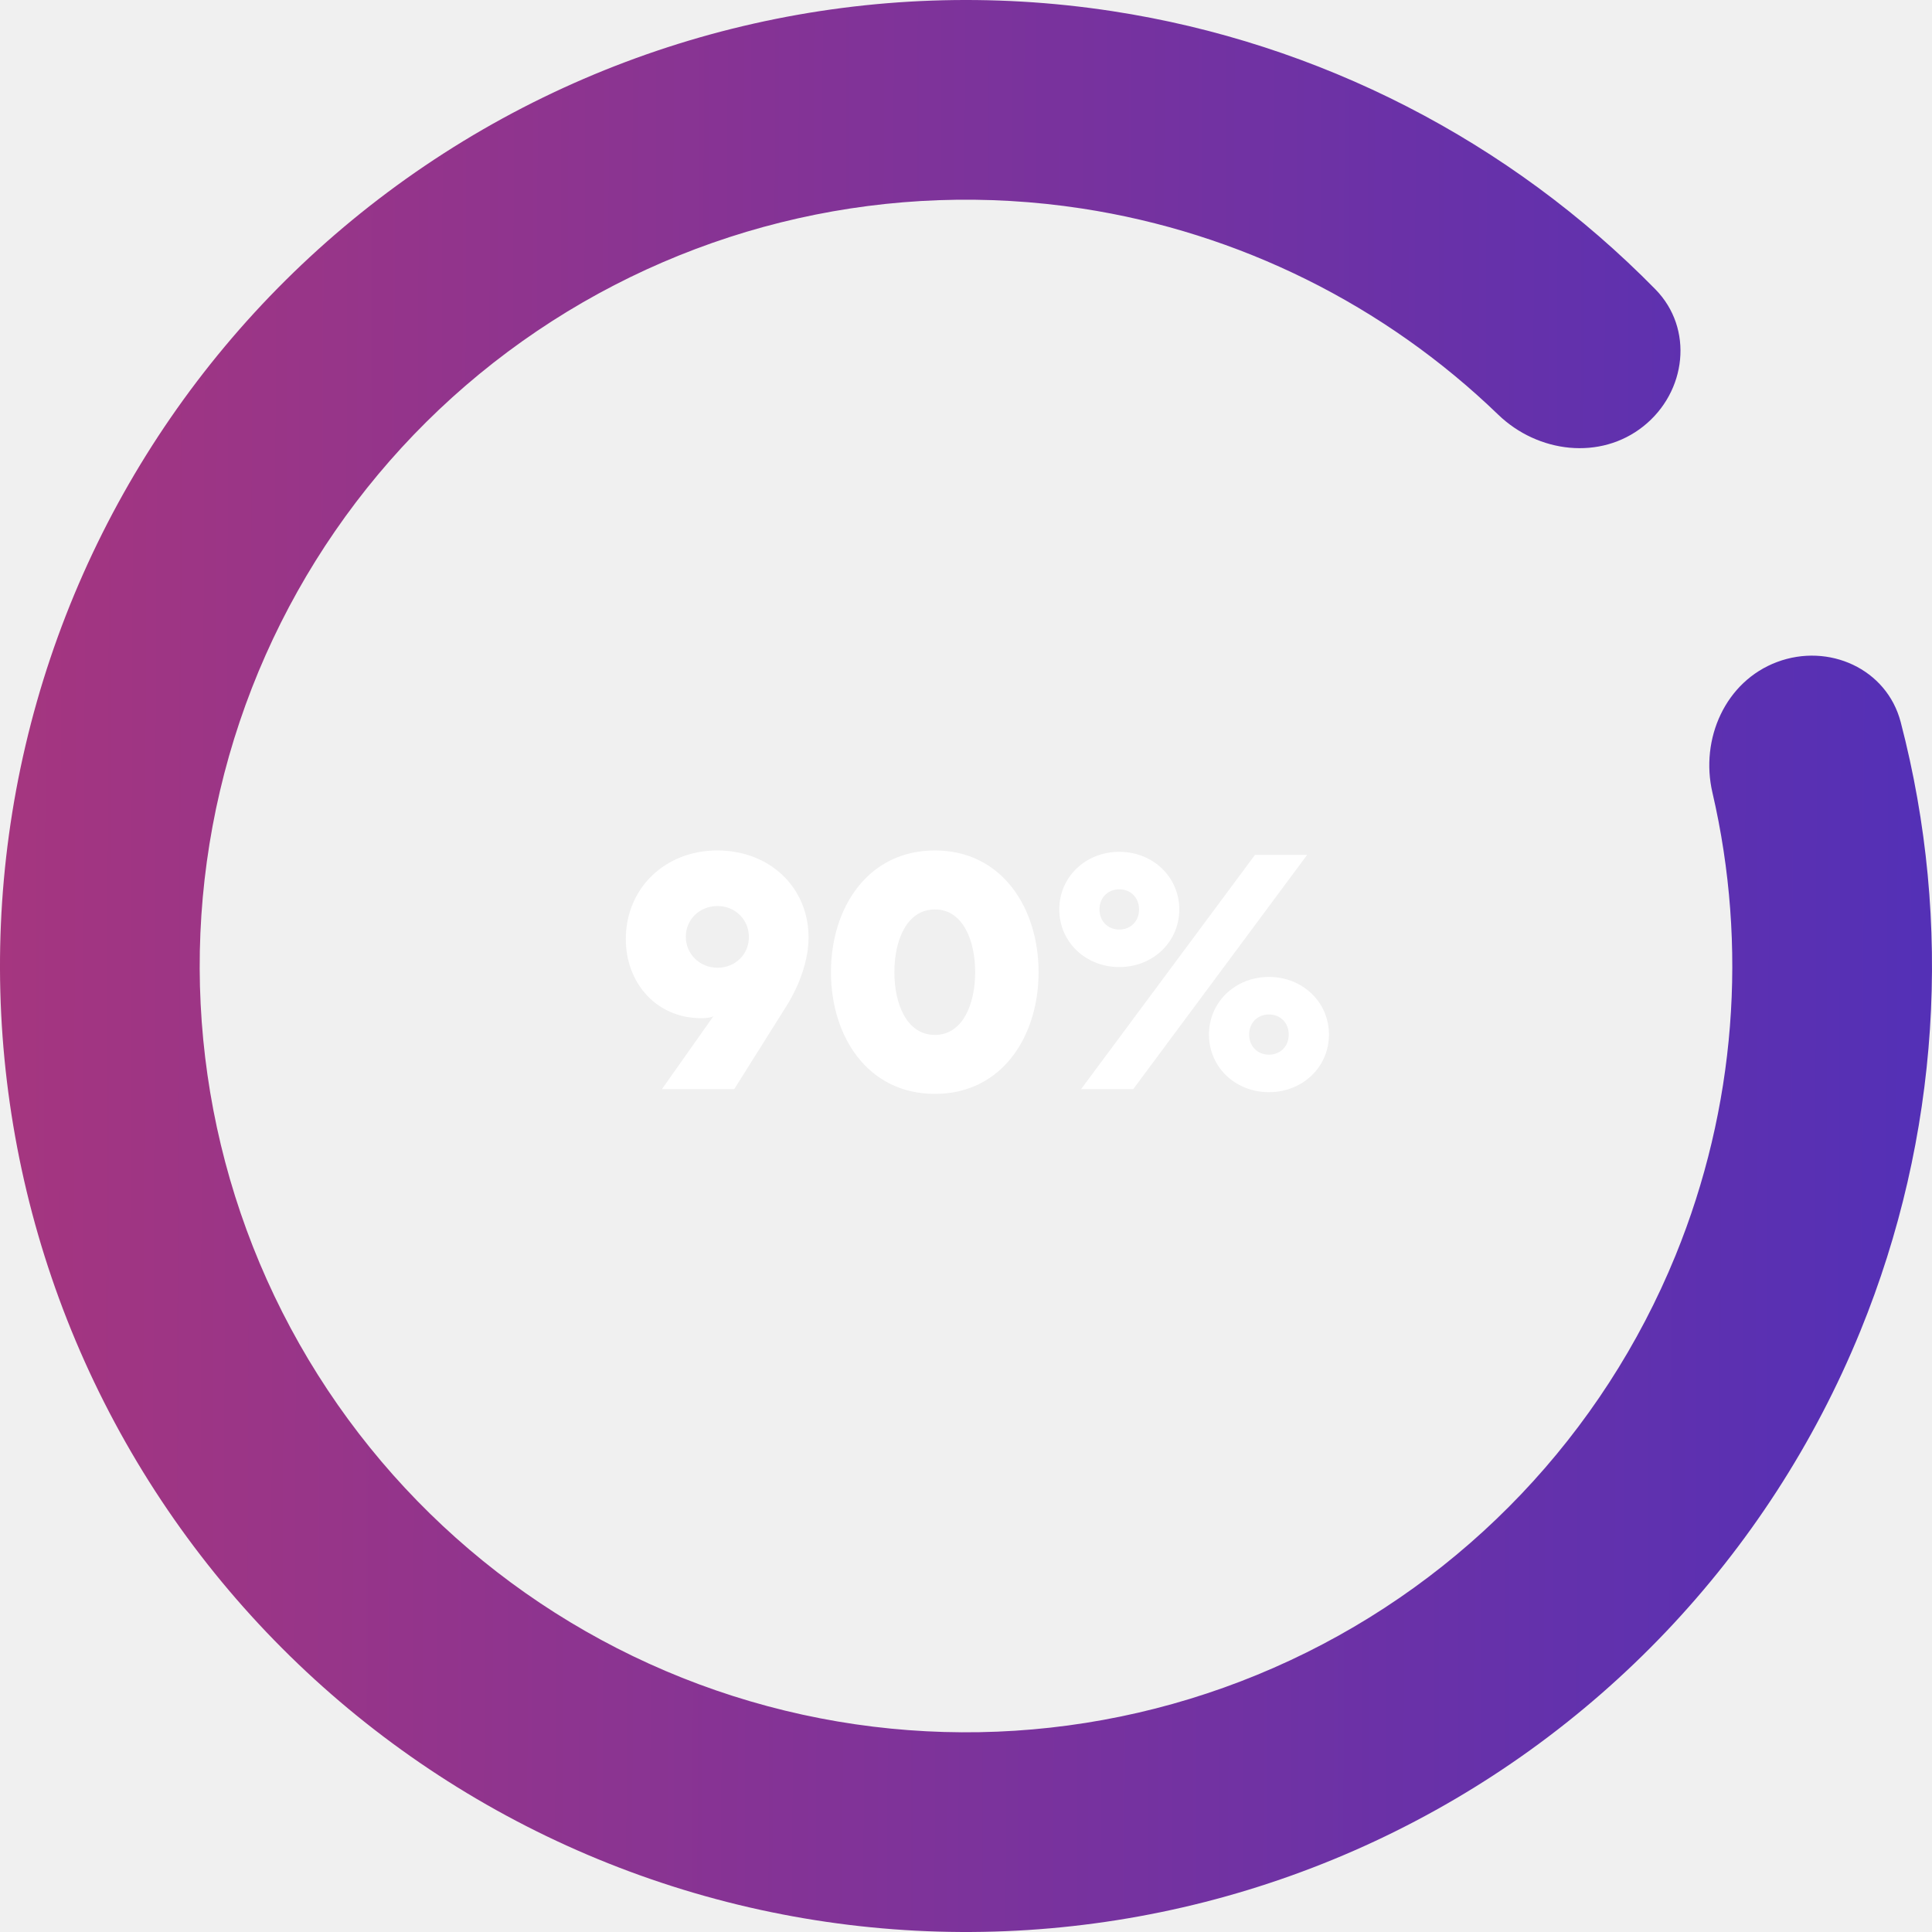
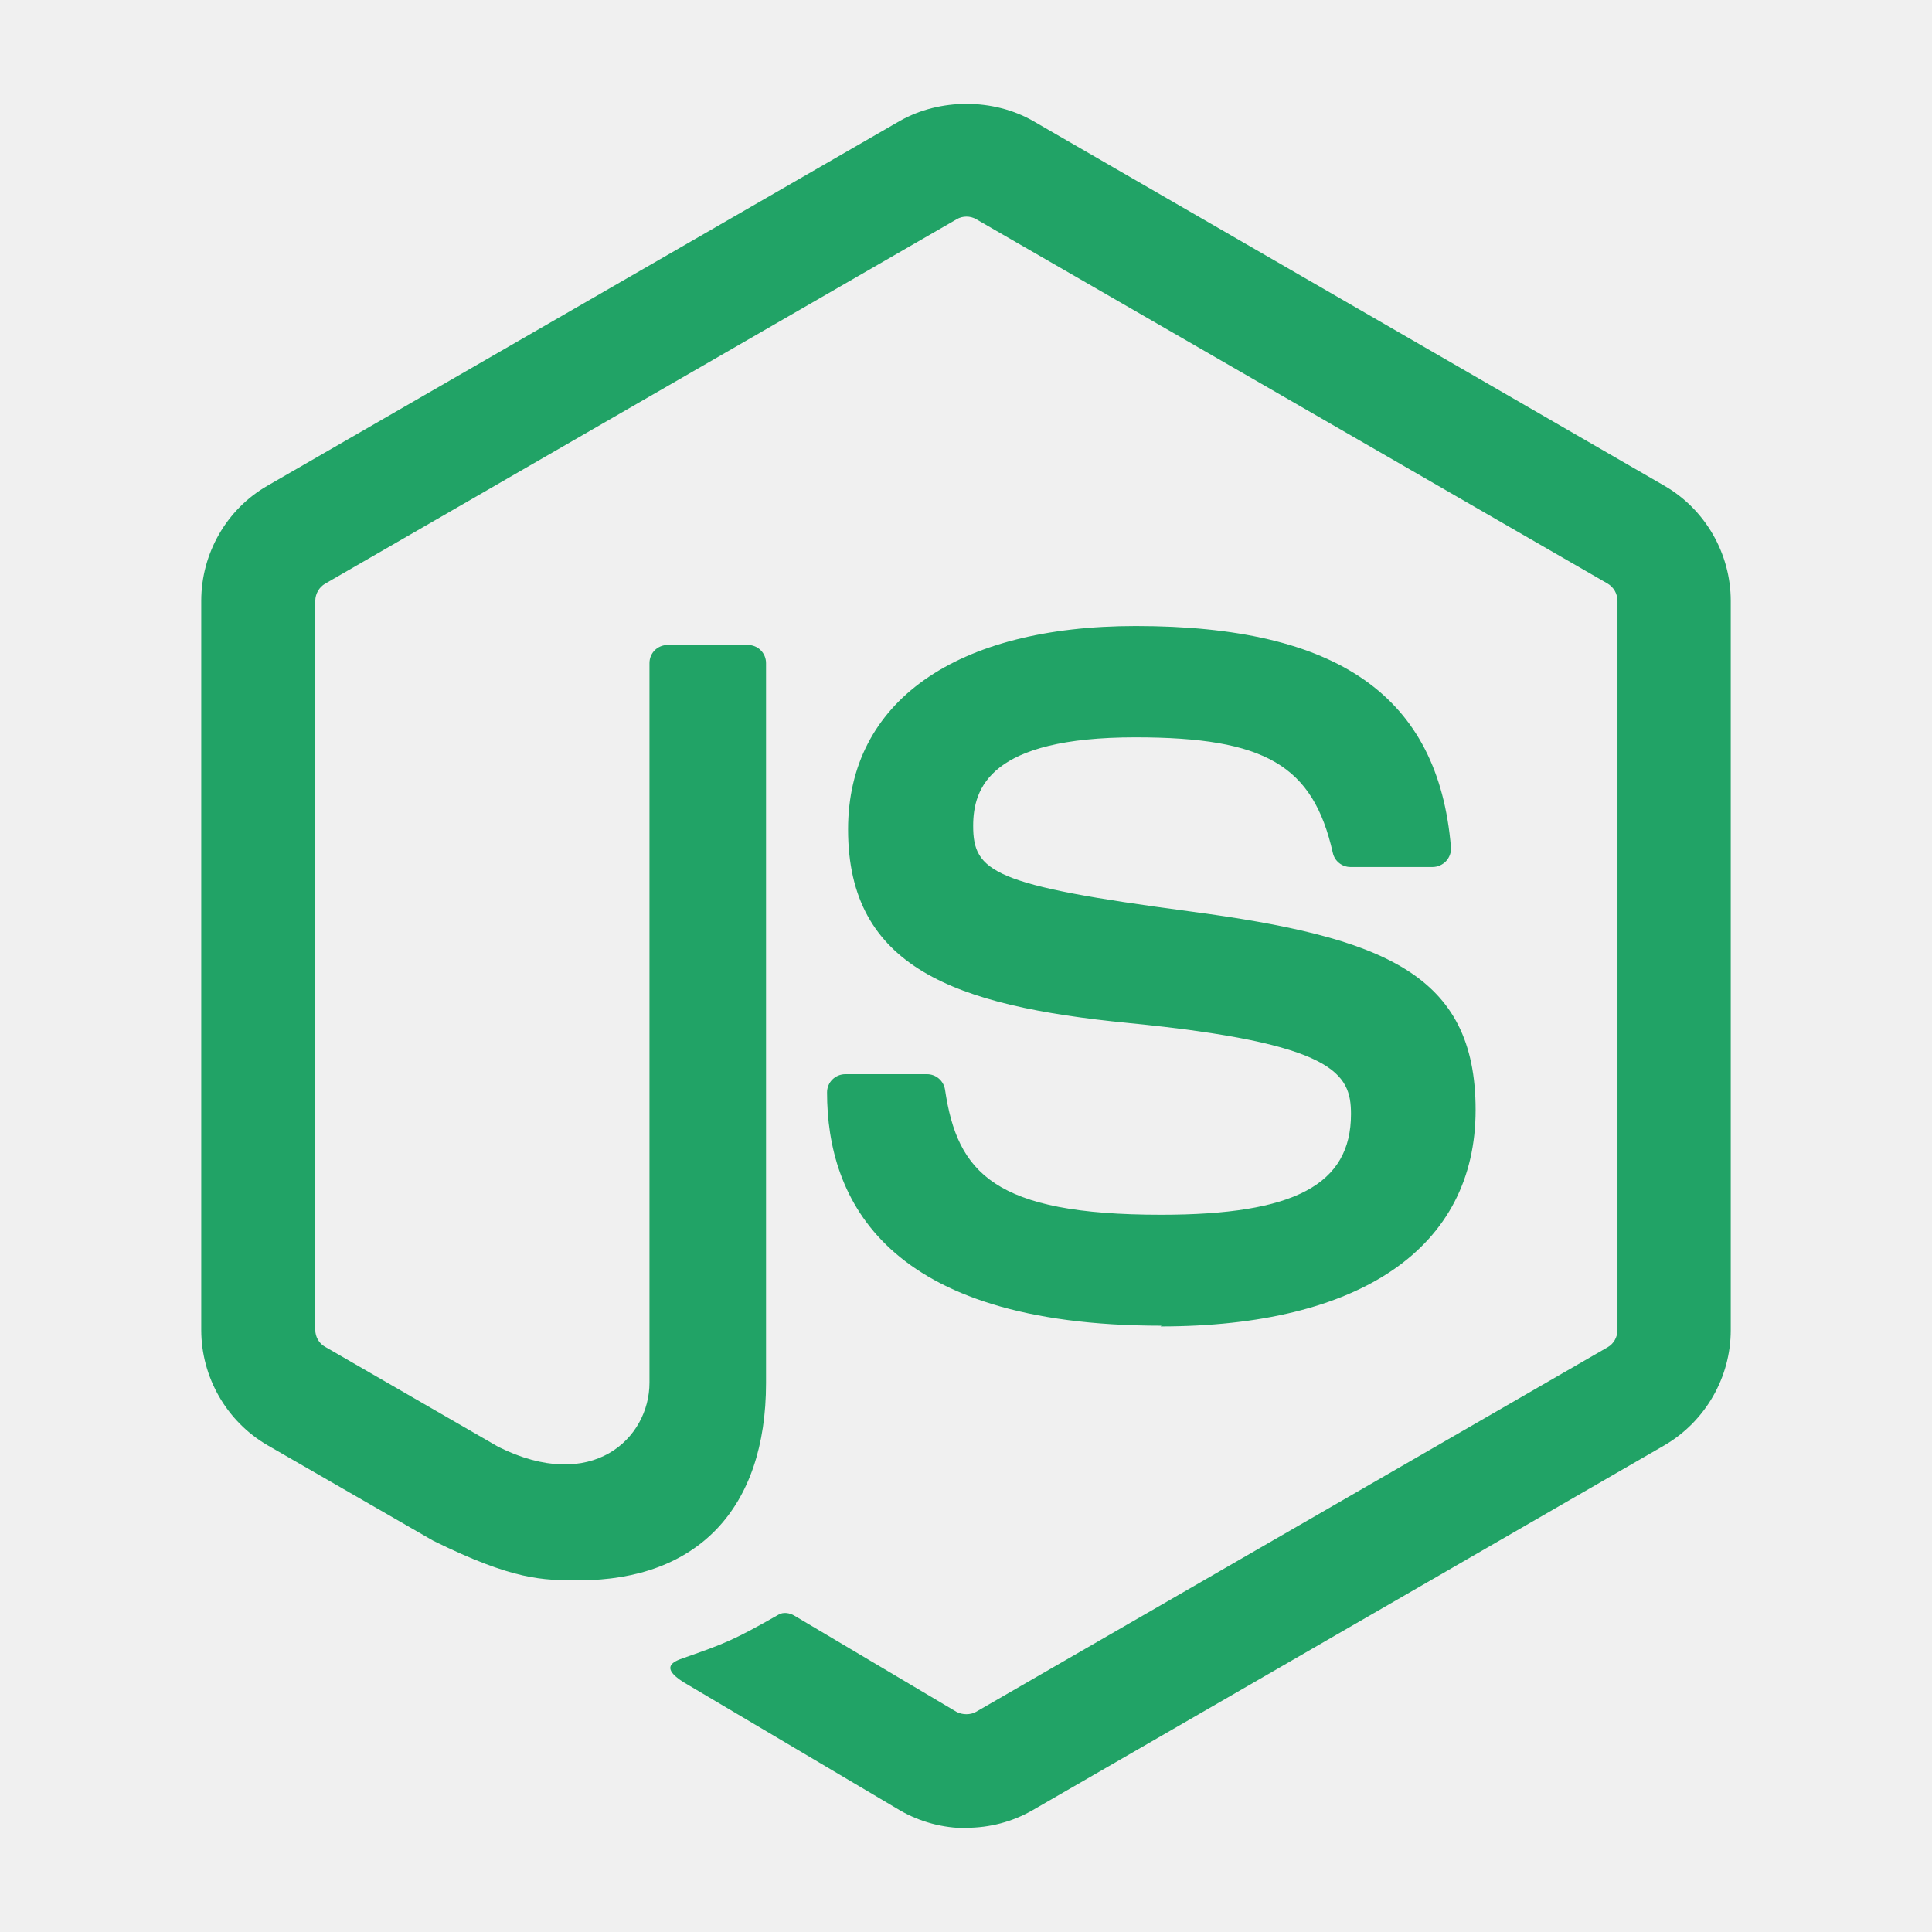
- <svg xmlns="http://www.w3.org/2000/svg" width="204" height="204" viewBox="0 0 204 204" fill="none">
-   <path d="M187.639 69.902C193.092 67.859 199.226 70.614 200.696 76.248C206.238 97.486 204.802 120.051 196.436 140.546C186.737 164.31 168.435 183.543 145.182 194.409C121.928 205.275 95.433 206.975 70.982 199.169C46.531 191.364 25.921 174.628 13.264 152.299C0.607 129.97 -3.166 103.69 2.696 78.702C8.559 53.713 23.627 31.854 44.894 17.484C66.161 3.114 92.064 -2.709 117.435 1.175C139.317 4.524 159.415 14.883 174.791 30.547C178.869 34.702 178.083 41.38 173.529 45.009C168.975 48.637 162.385 47.827 158.195 43.783C146.212 32.215 130.877 24.564 114.244 22.018C94.118 18.937 73.57 23.557 56.699 34.956C39.829 46.355 27.876 63.696 23.225 83.518C18.574 103.34 21.568 124.188 31.608 141.901C41.649 159.614 57.998 172.89 77.394 179.082C96.791 185.274 117.809 183.925 136.255 175.305C154.701 166.686 169.219 151.429 176.914 132.578C183.273 116.999 184.584 99.912 180.815 83.688C179.497 78.016 182.187 71.946 187.639 69.902Z" fill="url(#paint0_linear_16_349)" />
-   <path d="M66.08 99.16C66.08 103.804 69.32 107.512 74.036 107.512C74.648 107.512 75.08 107.44 75.332 107.296L69.896 115H77.528L83.072 106.18C84.476 103.912 85.376 101.32 85.376 98.98C85.376 93.724 81.308 89.8 75.728 89.8C70.256 89.8 66.08 93.76 66.08 99.16ZM72.416 98.908C72.416 97.072 73.892 95.668 75.764 95.668C77.636 95.668 79.076 97.108 79.076 98.944C79.076 100.78 77.636 102.184 75.764 102.184C73.892 102.184 72.416 100.744 72.416 98.908ZM109.665 102.652C109.665 95.848 105.777 89.8 98.721 89.8C91.629 89.8 87.741 95.848 87.741 102.652C87.741 109.456 91.629 115.504 98.721 115.504C105.777 115.504 109.665 109.456 109.665 102.652ZM102.969 102.652C102.969 106 101.673 109.276 98.721 109.276C95.733 109.276 94.437 106 94.437 102.652C94.437 99.304 95.733 96.028 98.721 96.028C101.673 96.028 102.969 99.304 102.969 102.652ZM124.521 96.028C124.521 92.608 121.749 89.944 118.185 89.944C114.621 89.944 111.849 92.608 111.849 96.028C111.849 99.448 114.621 102.112 118.185 102.112C121.749 102.112 124.521 99.448 124.521 96.028ZM120.273 96.028C120.273 97.288 119.373 98.152 118.185 98.152C116.997 98.152 116.097 97.288 116.097 96.028C116.097 94.768 116.997 93.904 118.185 93.904C119.373 93.904 120.273 94.768 120.273 96.028ZM138.021 90.268H132.513L114.153 115H119.661L138.021 90.268ZM127.653 109.24C127.653 112.66 130.425 115.324 133.989 115.324C137.553 115.324 140.325 112.66 140.325 109.24C140.325 105.82 137.553 103.156 133.989 103.156C130.425 103.156 127.653 105.82 127.653 109.24ZM131.901 109.24C131.901 107.98 132.801 107.116 133.989 107.116C135.177 107.116 136.077 107.98 136.077 109.24C136.077 110.5 135.177 111.364 133.989 111.364C132.801 111.364 131.901 110.5 131.901 109.24Z" fill="white" />
-   <defs>
-     <linearGradient id="paint0_linear_16_349" x1="-12.435" y1="91.215" x2="228.124" y2="92.098" gradientUnits="userSpaceOnUse">
-       <stop stop-color="#AA367C" />
-       <stop offset="1" stop-color="#4A2FBD" />
-     </linearGradient>
-   </defs>
+ <svg xmlns="http://www.w3.org/2000/svg" viewBox="0 0 48 48" width="240px" height="240px" baseProfile="basic">
+   <path fill="#21a366" d="M24.007,45.419c-0.574,0-1.143-0.15-1.646-0.44l-5.24-3.103c-0.783-0.438-0.401-0.593-0.143-0.682 c1.044-0.365,1.255-0.448,2.369-1.081c0.117-0.067,0.27-0.043,0.39,0.028l4.026,2.389c0.145,0.079,0.352,0.079,0.486,0l15.697-9.061 c0.145-0.083,0.24-0.251,0.24-0.424V14.932c0-0.181-0.094-0.342-0.243-0.432L24.253,5.446c-0.145-0.086-0.338-0.086-0.483,0 L8.082,14.499c-0.152,0.086-0.249,0.255-0.249,0.428v18.114c0,0.173,0.094,0.338,0.244,0.42l4.299,2.483 c2.334,1.167,3.76-0.208,3.76-1.591V16.476c0-0.255,0.2-0.452,0.456-0.452h1.988c0.248,0,0.452,0.196,0.452,0.452v17.886 c0,3.112-1.697,4.9-4.648,4.9c-0.908,0-1.623,0-3.619-0.982l-4.118-2.373C5.629,35.317,5,34.216,5,33.042V14.928 c0-1.179,0.629-2.279,1.646-2.861L22.36,3.002c0.994-0.562,2.314-0.562,3.301,0l15.694,9.069C42.367,12.656,43,13.753,43,14.932 v18.114c0,1.175-0.633,2.271-1.646,2.861L25.66,44.971c-0.503,0.291-1.073,0.44-1.654,0.44" />
+   <path fill="#21a366" d="M28.856,32.937c-6.868,0-8.308-3.153-8.308-5.797c0-0.251,0.203-0.452,0.455-0.452h2.028 c0.224,0,0.413,0.163,0.448,0.384c0.306,2.066,1.218,3.108,5.371,3.108c3.308,0,4.715-0.747,4.715-2.502 c0-1.01-0.401-1.76-5.54-2.263c-4.299-0.424-6.955-1.371-6.955-4.809c0-3.167,2.672-5.053,7.147-5.053 c5.026,0,7.517,1.745,7.831,5.493c0.012,0.13-0.035,0.255-0.122,0.35c-0.086,0.09-0.208,0.145-0.334,0.145h-2.039 c-0.212,0-0.397-0.149-0.44-0.354c-0.491-2.173-1.678-2.868-4.904-2.868c-3.611,0-4.031,1.257-4.031,2.2 c0,1.143,0.495,1.477,5.367,2.122c4.825,0.64,7.116,1.544,7.116,4.935c0,3.418-2.853,5.379-7.827,5.379" />
</svg>
